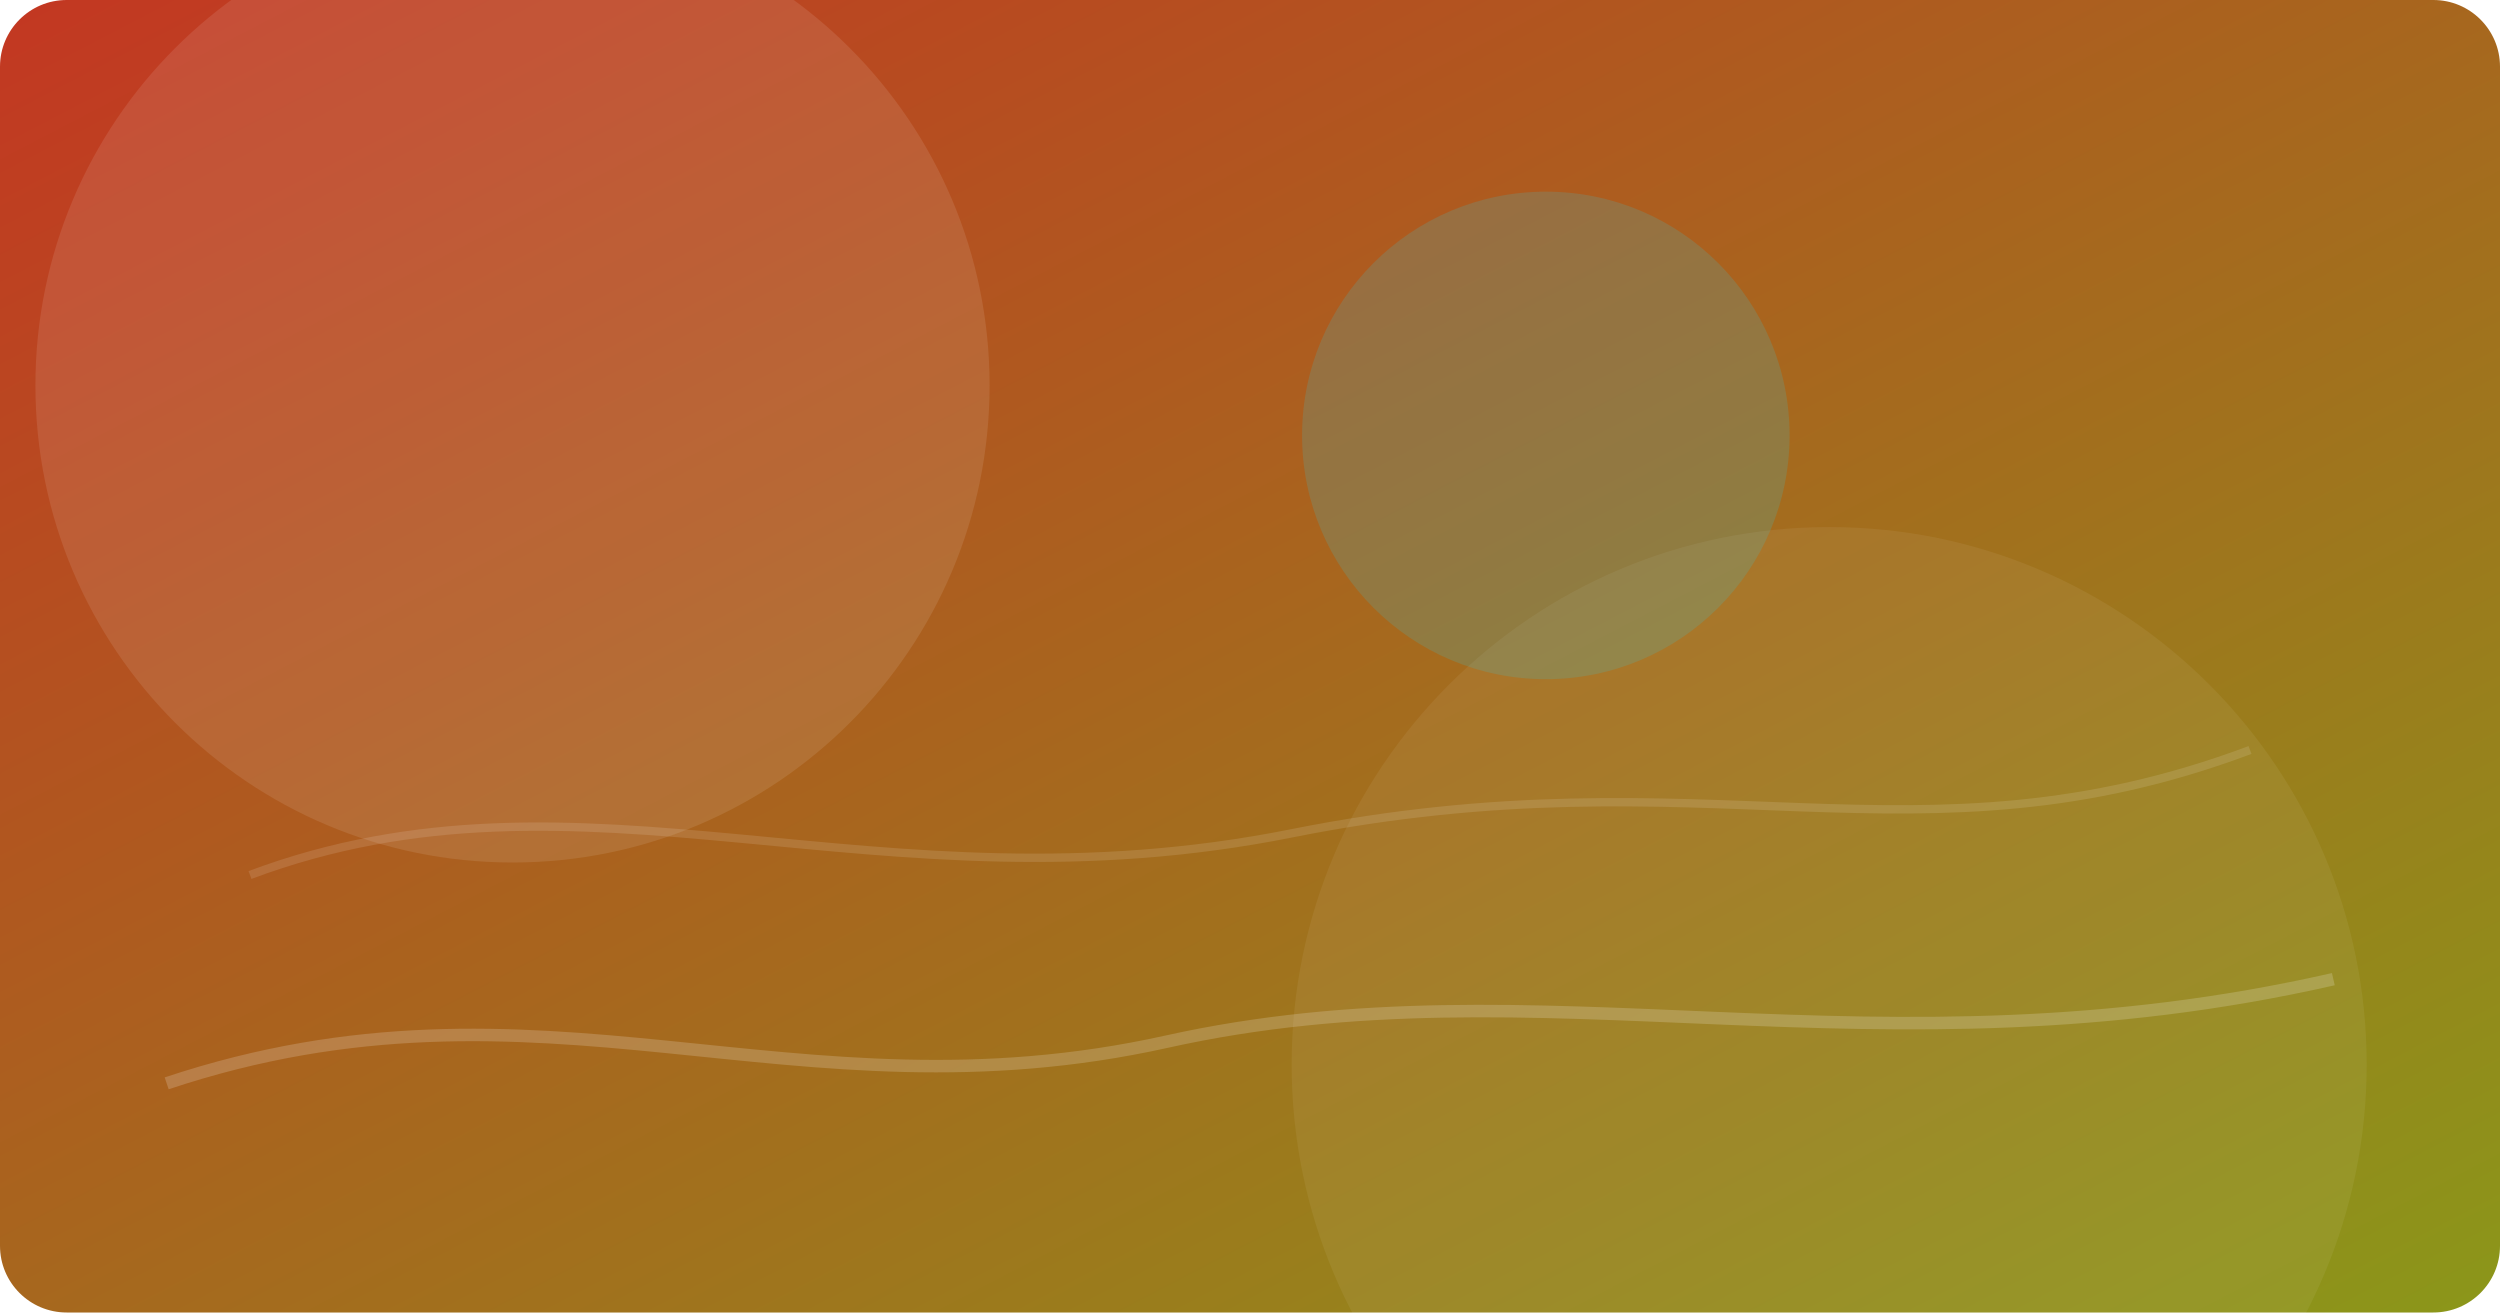
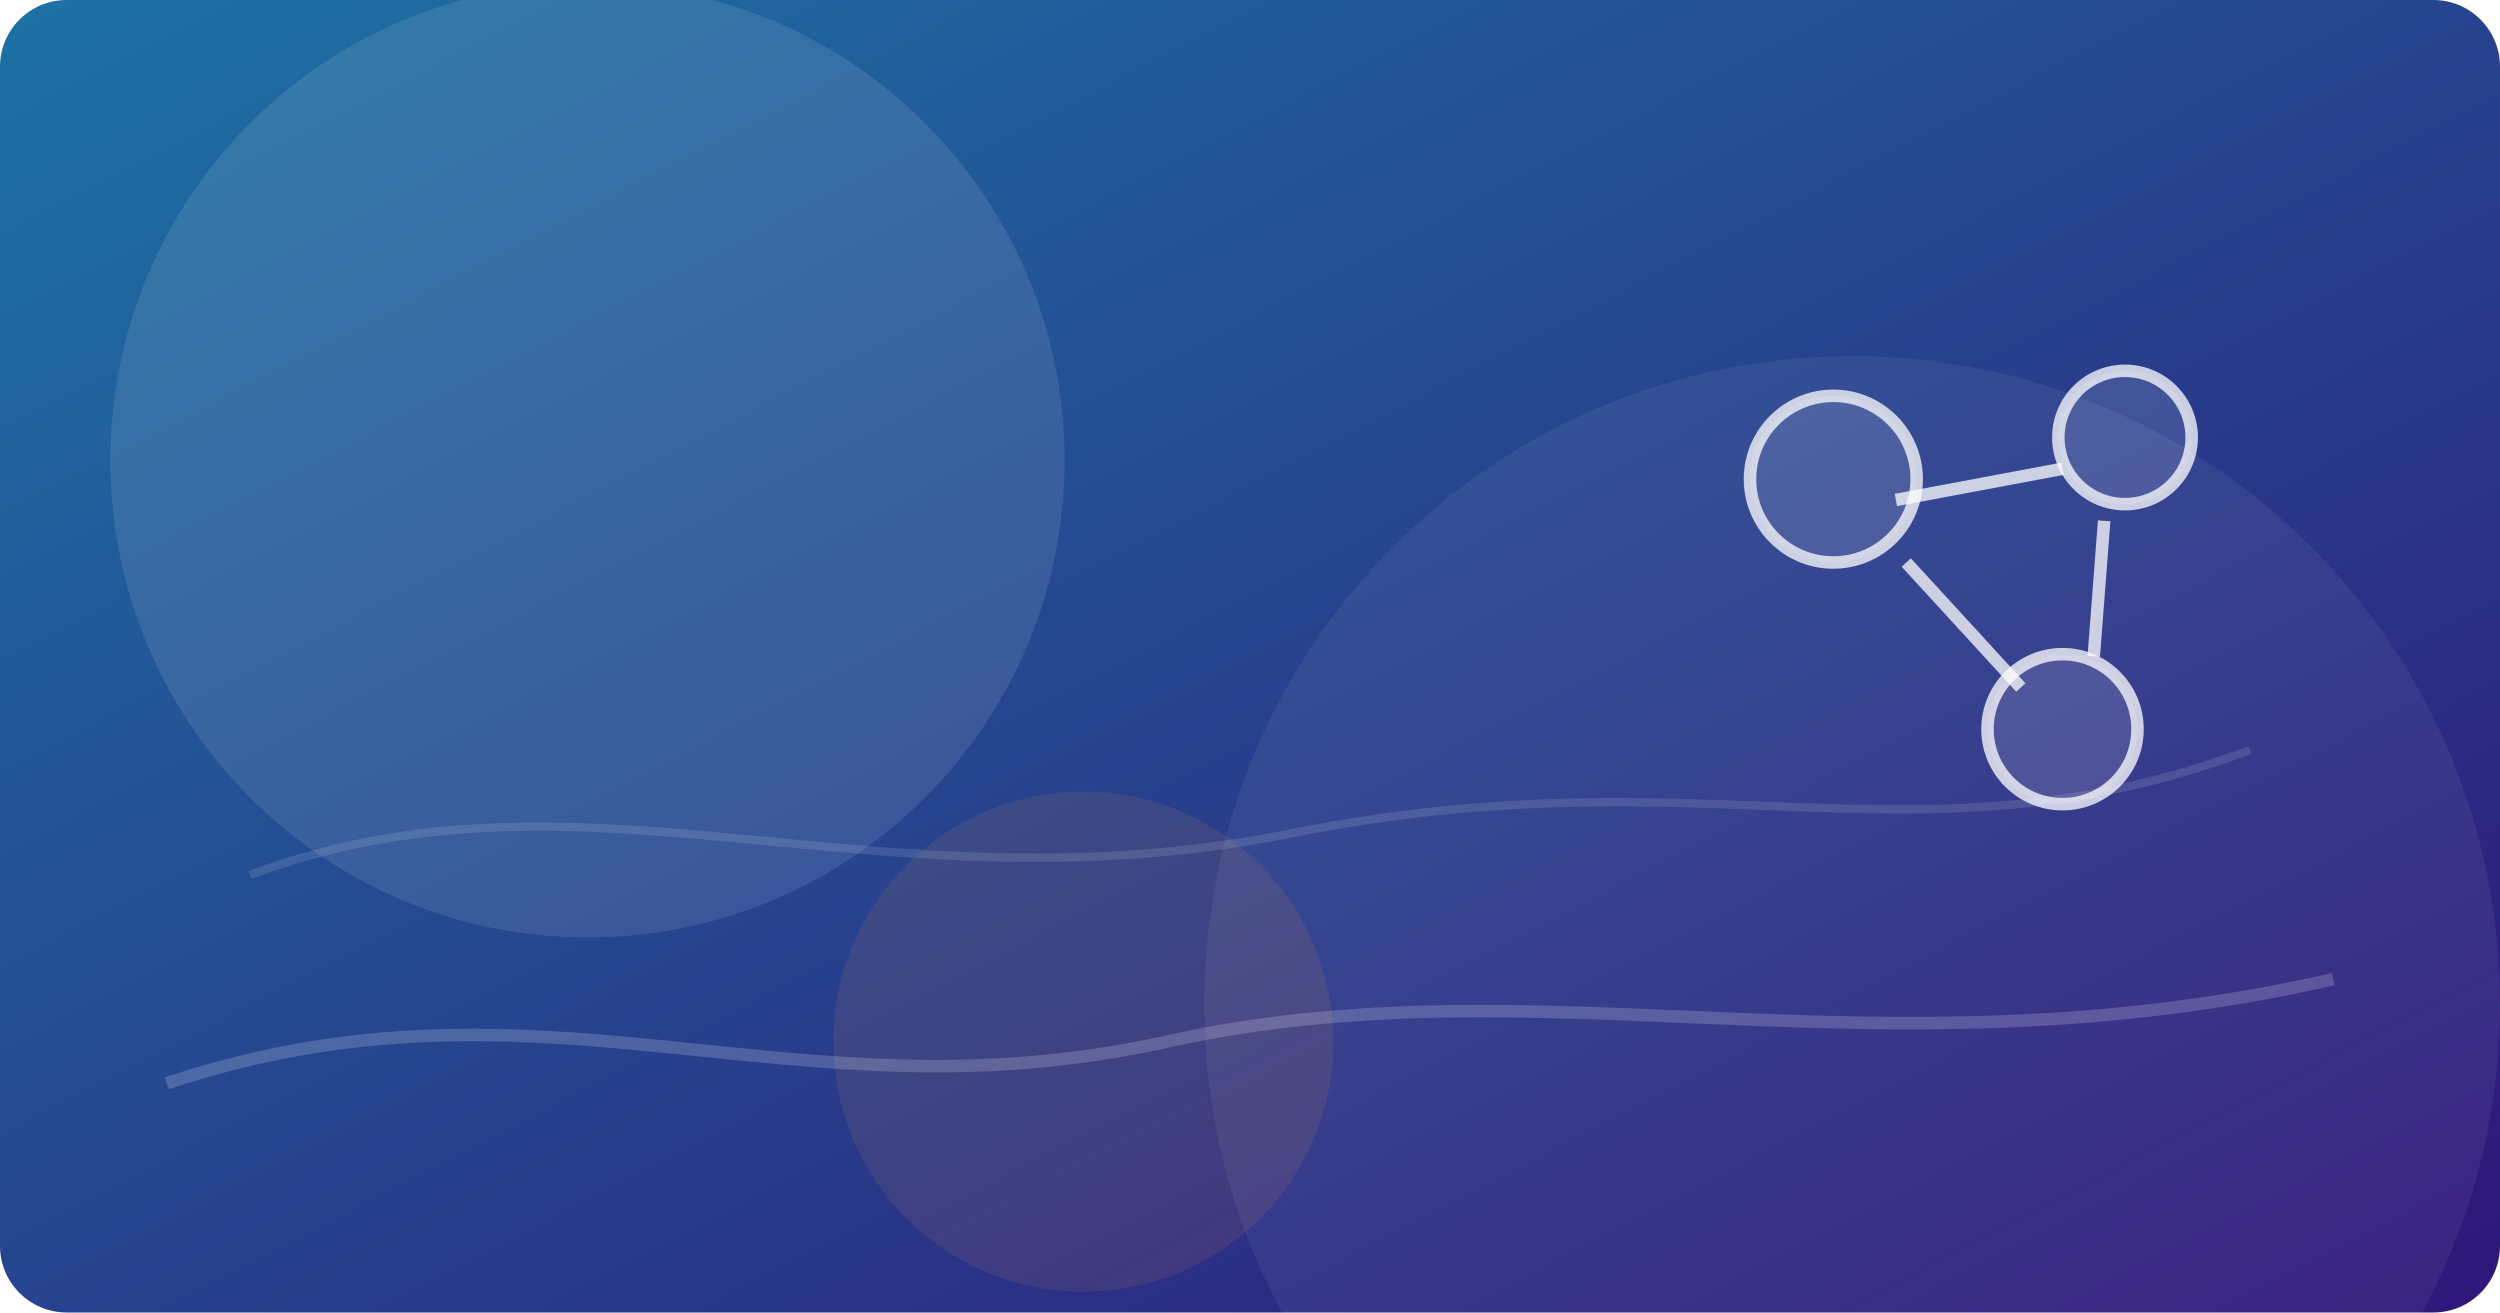
<svg xmlns="http://www.w3.org/2000/svg" width="1200" height="630" viewBox="0 0 1200 630" fill="none">
  <defs>
    <linearGradient id="bg" x1="0" y1="0" x2="1" y2="1">
-       <stop offset="0" stop-color="#c33722" />
-       <stop offset="1" stop-color="#8b971a" />
+       <stop offset="0" stop-color="#1d72a4" />
+       <stop offset="1" stop-color="#301579" />
    </linearGradient>
  </defs>
  <rect width="1200" height="630" rx="32" fill="url(#bg)" />
-   <circle cx="246" cy="185" r="229" fill="rgba(255,255,255,0.10)" />
-   <circle cx="878" cy="511" r="258" fill="rgba(255,255,255,0.06)" />
-   <circle cx="742" cy="209" r="117" fill="#36cbe2" fill-opacity="0.18" />
+   <circle cx="282" cy="221" r="229" fill="rgba(255,255,255,0.10)" />
+   <circle cx="889" cy="482" r="311" fill="rgba(255,255,255,0.06)" />
+   <circle cx="520" cy="500" r="120" fill="#e08551" fill-opacity="0.12" />
  <path d="M80 520 C 260 460, 380 540, 560 500 S 900 520, 1120 470" stroke="rgba(255,255,255,0.18)" stroke-width="6" fill="none" />
  <path d="M120 420 C 280 360, 420 440, 620 400 S 920 420, 1080 360" stroke="rgba(255,255,255,0.12)" stroke-width="4" fill="none" />
+   <g transform="translate(820 150)" stroke="rgba(255,255,255,0.75)" stroke-width="6" fill="rgba(255,255,255,0.12)">
+     <circle cx="60" cy="80" r="40" />
+     <circle cx="200" cy="60" r="32" />
+     <circle cx="170" cy="200" r="36" />
+     <line x1="90" y1="90" x2="170" y2="75" />
+     <line x1="95" y1="120" x2="150" y2="180" />
+     <line x1="190" y1="100" x2="185" y2="165" />
+   </g>
</svg>
